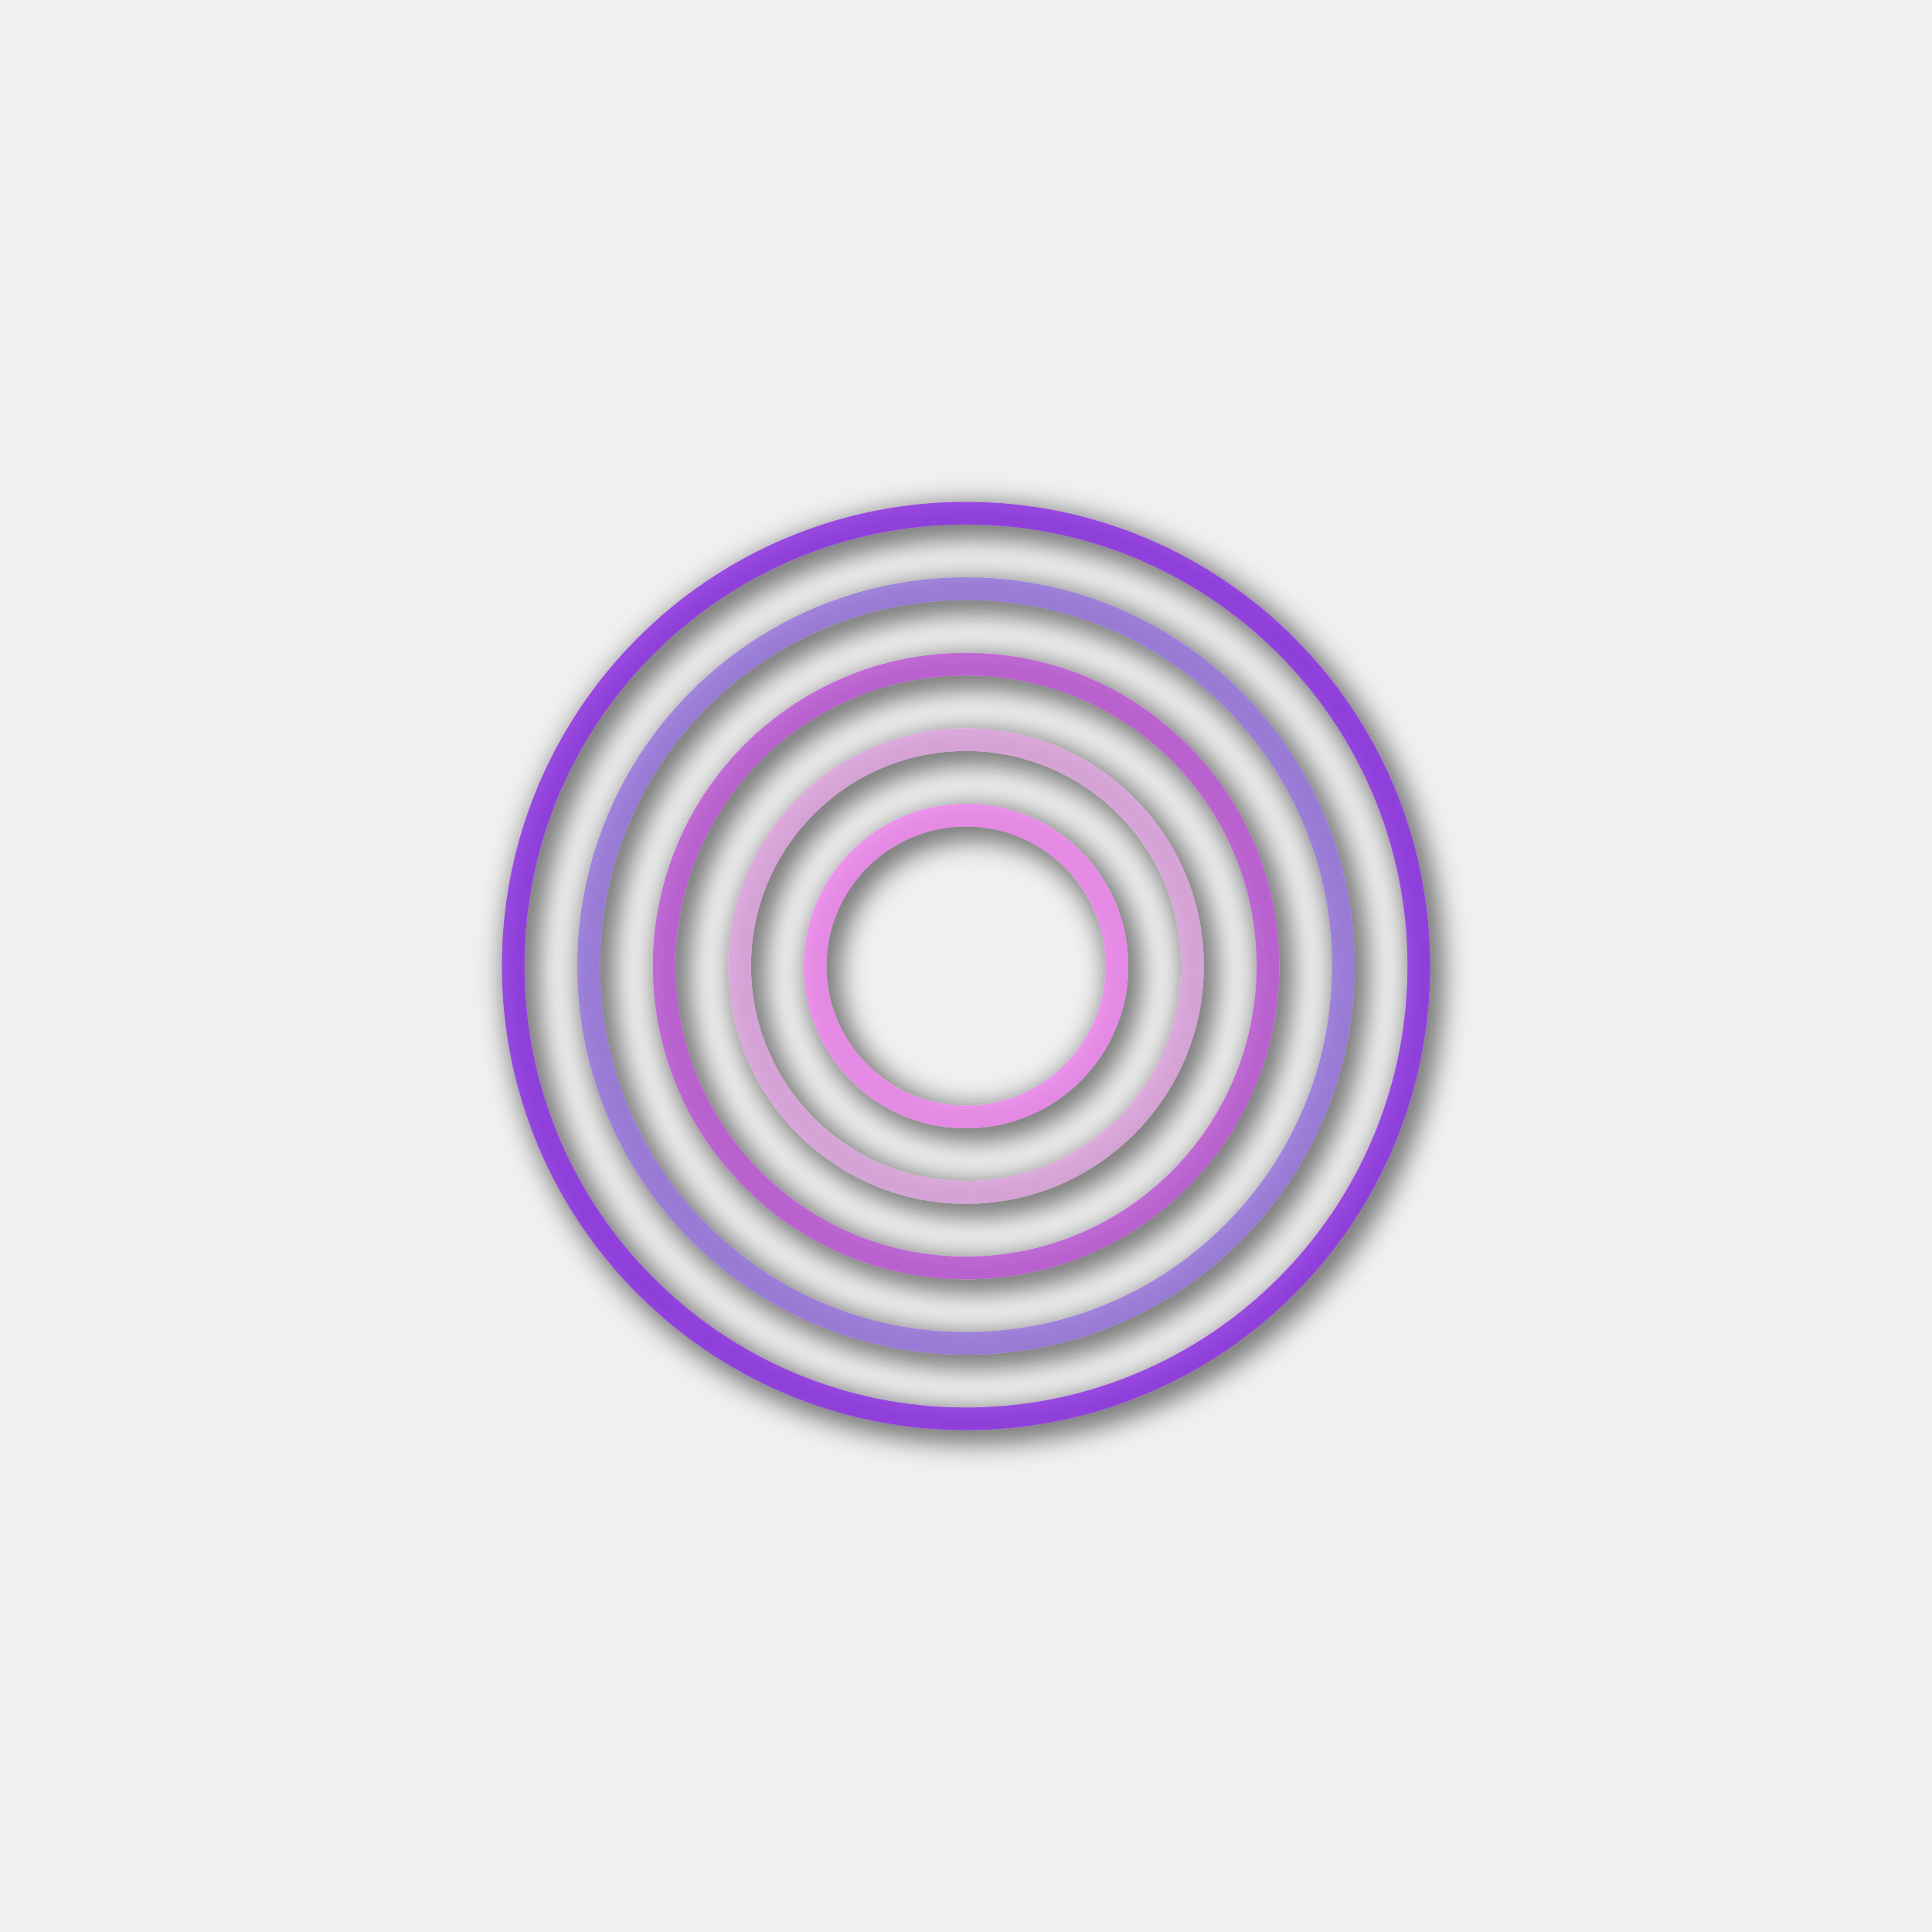
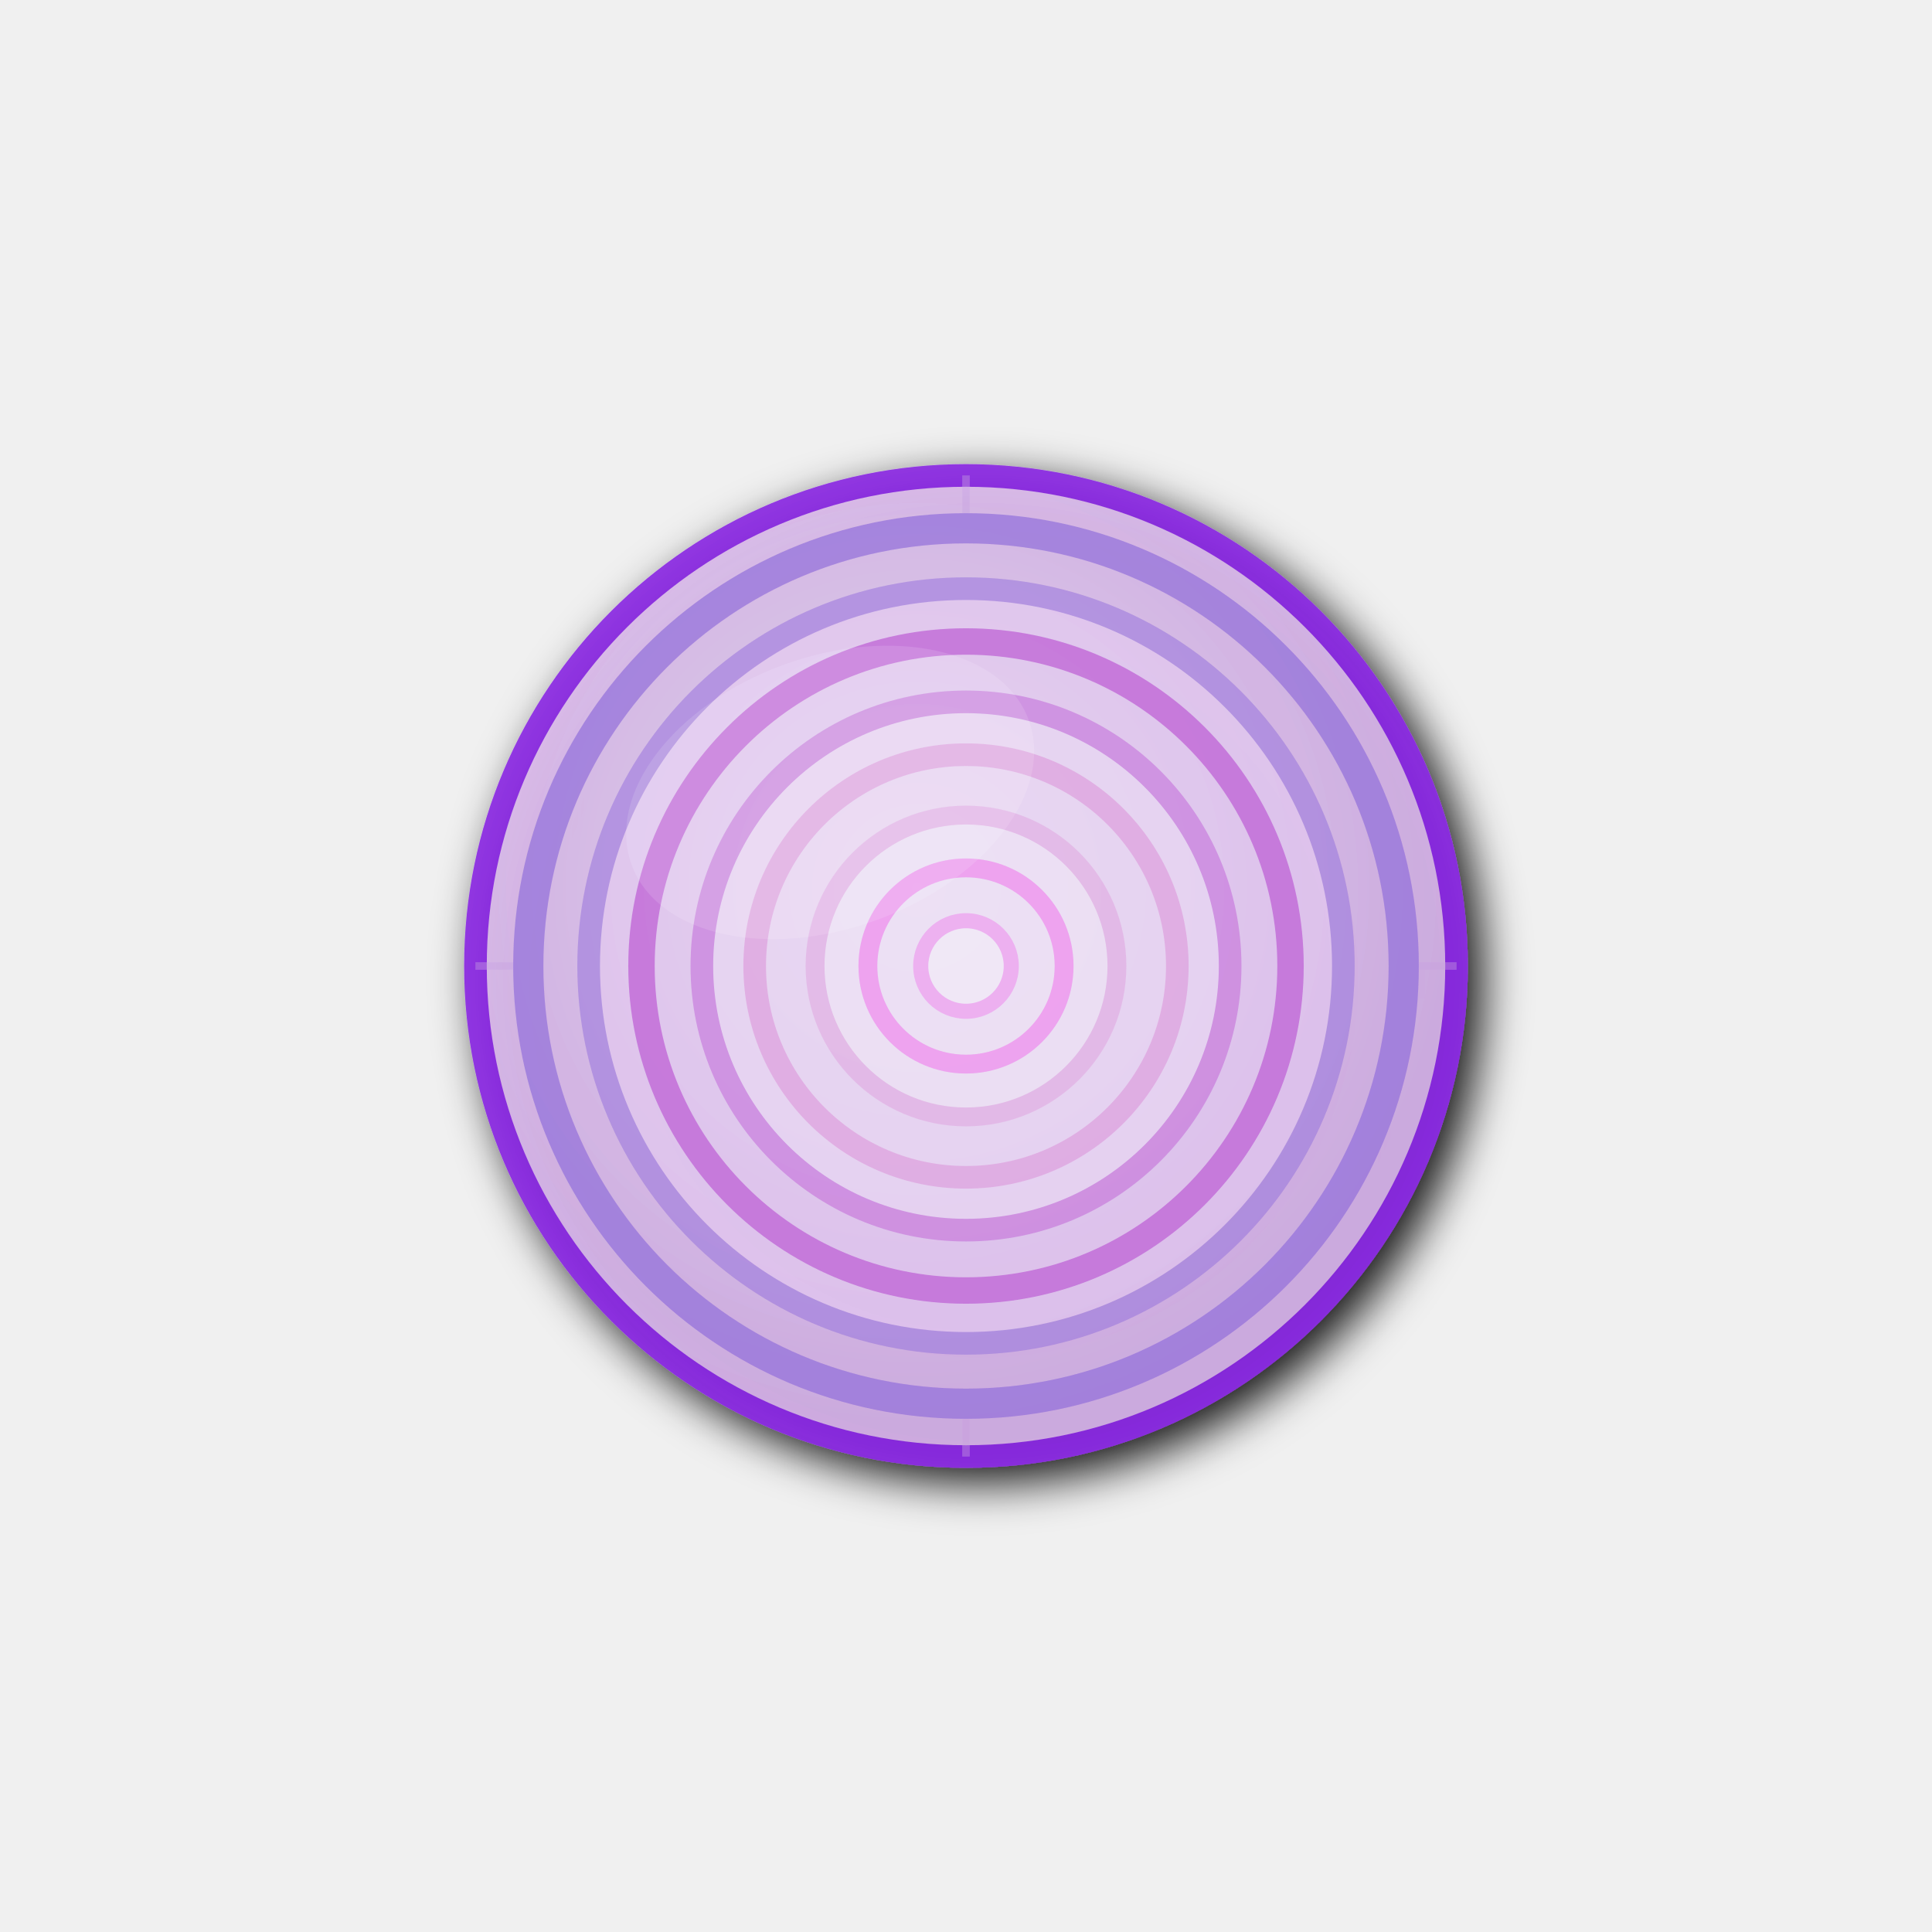
<svg xmlns="http://www.w3.org/2000/svg" width="256" height="256" viewBox="0 0 256 256">
  <defs>
    <filter id="shadow" x="-20%" y="-20%" width="140%" height="140%">
-       <feGaussianBlur in="SourceAlpha" stdDeviation="2" />
-       <feOffset dx="1" dy="1" result="offsetblur" />
+       <feGaussianBlur in="SourceAlpha" stdDeviation="3" />
+       <feOffset dx="2" dy="2" result="offsetblur" />
      <feComponentTransfer>
-         <feFuncA type="linear" slope="0.3" />
+         <feFuncA type="linear" slope="0.35" />
      </feComponentTransfer>
      <feMerge>
        <feMergeNode in="offsetblur" />
        <feMergeNode in="SourceGraphic" />
      </feMerge>
    </filter>
+     <radialGradient id="onionGrad" cx="45%" cy="42%" r="55%">
+       <stop offset="0%" stop-color="#F0E0F8" />
+       <stop offset="100%" stop-color="#D4B0E8" />
+     </radialGradient>
  </defs>
  <g filter="url(#shadow)">
-     <circle cx="128" cy="128" r="60" fill="none" stroke="#8A2BE2" stroke-width="3" opacity="0.8" />
-     <circle cx="128" cy="128" r="50" fill="none" stroke="#9370DB" stroke-width="3" opacity="0.8" />
-     <circle cx="128" cy="128" r="40" fill="none" stroke="#BA55D3" stroke-width="3" opacity="0.8" />
-     <circle cx="128" cy="128" r="30" fill="none" stroke="#DDA0DD" stroke-width="3" opacity="0.8" />
-     <circle cx="128" cy="128" r="20" fill="none" stroke="#EE82EE" stroke-width="3" opacity="0.8" />
+     <circle cx="128" cy="128" r="65" fill="url(#onionGrad)" stroke="#8A2BE2" stroke-width="3" opacity="0.9" />
+     <circle cx="128" cy="128" r="58" fill="none" stroke="#9370DB" stroke-width="4" opacity="0.7" />
+     <circle cx="128" cy="128" r="50" fill="#E8D0F5" stroke="#9370DB" stroke-width="3" opacity="0.5" />
+     <circle cx="128" cy="128" r="43" fill="none" stroke="#BA55D3" stroke-width="3.5" opacity="0.65" />
+     <circle cx="128" cy="128" r="35" fill="#EDE0F5" stroke="#BA55D3" stroke-width="3" opacity="0.45" />
+     <circle cx="128" cy="128" r="28" fill="none" stroke="#DDA0DD" stroke-width="3" opacity="0.7" />
+     <circle cx="128" cy="128" r="20" fill="#F0E8F5" stroke="#DDA0DD" stroke-width="2.5" opacity="0.5" />
+     <circle cx="128" cy="128" r="13" fill="none" stroke="#EE82EE" stroke-width="2.5" opacity="0.65" />
+     <circle cx="128" cy="128" r="6" fill="#F5F0FA" stroke="#EE82EE" stroke-width="2" opacity="0.5" />
+     <ellipse cx="110" cy="105" rx="28" ry="18" fill="#FFFFFF" opacity="0.12" transform="rotate(-20,110,105)" />
+     <path d="M128,63 L128,68" stroke="#C8A0E0" stroke-width="1" opacity="0.4" />
+     <path d="M128,188 L128,193" stroke="#C8A0E0" stroke-width="1" opacity="0.4" />
+     <path d="M63,128 L68,128" stroke="#C8A0E0" stroke-width="1" opacity="0.4" />
+     <path d="M188,128 L193,128" stroke="#C8A0E0" stroke-width="1" opacity="0.4" />
  </g>
</svg>
